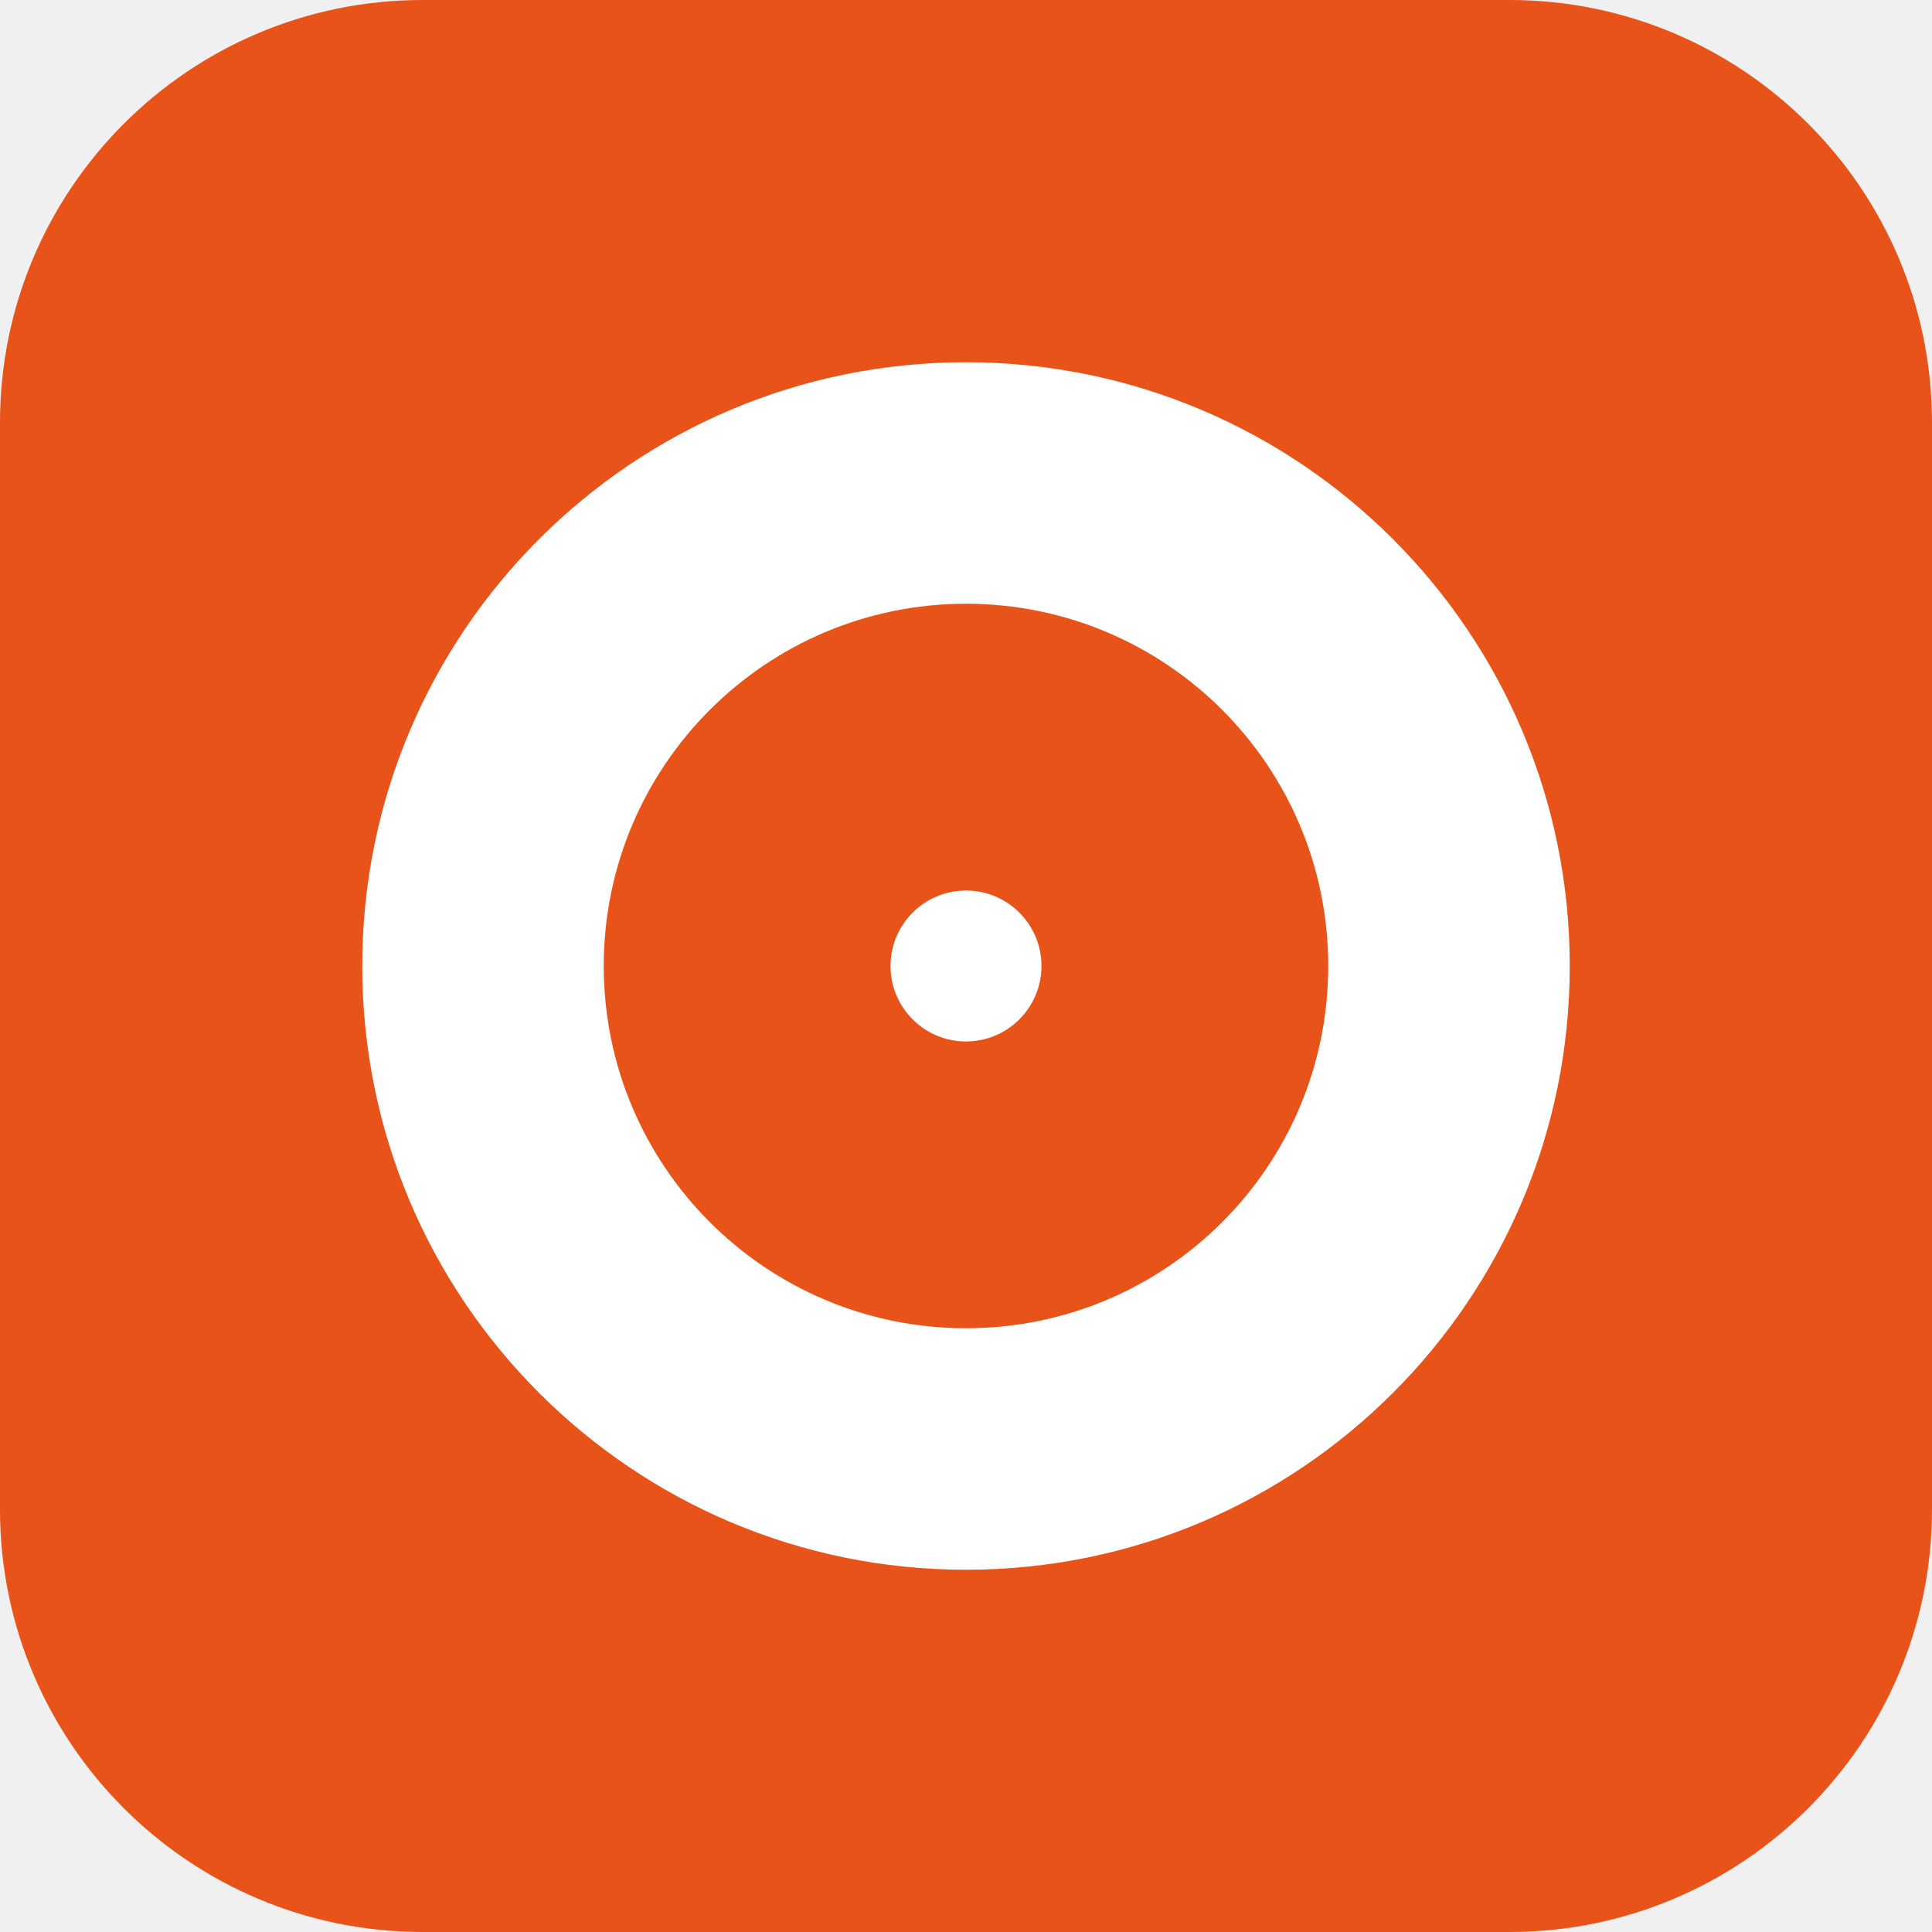
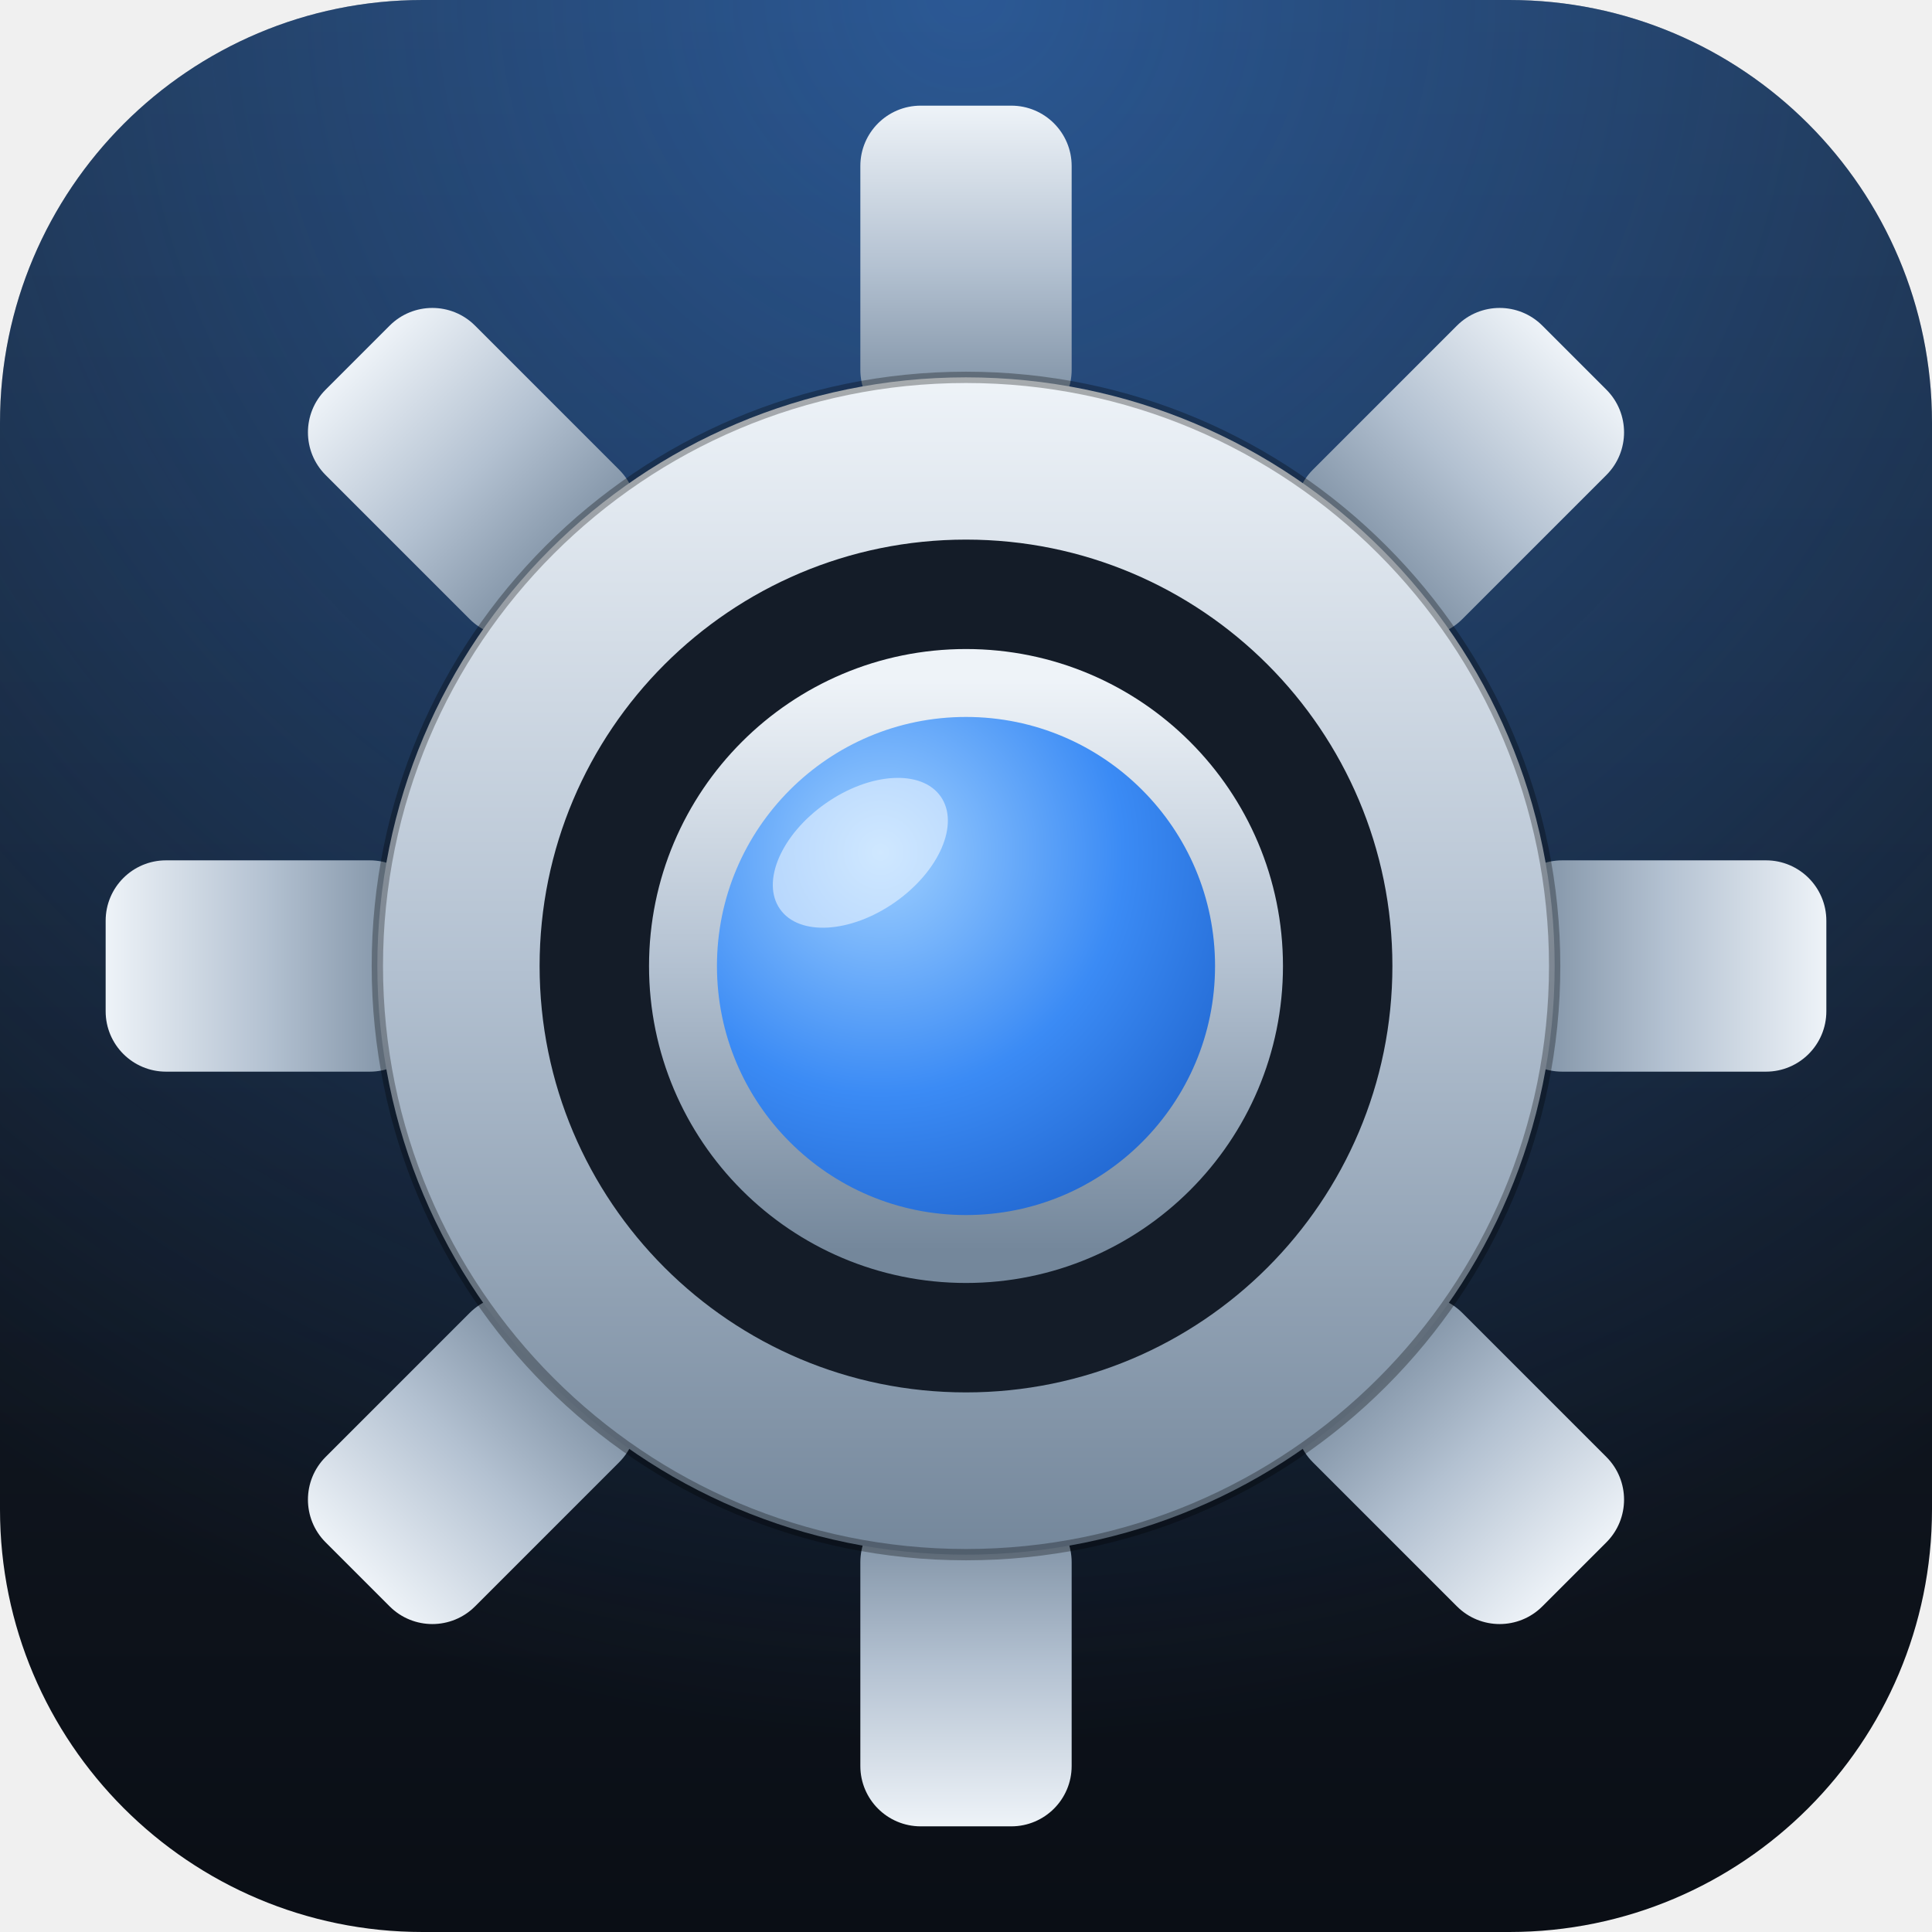
<svg xmlns="http://www.w3.org/2000/svg" viewBox="0 0 512 512">
-   <rect width="512" height="512" rx="112" fill="#e8531a" />
-   <g fill="#fff">
-     <path d="M256 96a160 160 0 100 320 160 160 0 000-320zm0 64a96 96 0 110 192 96 96 0 010-192z" />
-     <circle cx="256" cy="256" r="40" fill="#e8531a" />
-     <circle cx="256" cy="256" r="20" fill="#fff" />
+   <defs>
+     <linearGradient id="bg" x1="0" y1="0" x2="0" y2="1">
+       <stop offset="0" stop-color="#1b2634" />
+       <stop offset="1" stop-color="#0a0e15" />
+     </linearGradient>
+     <radialGradient id="glow" cx=".5" cy="0" r=".9">
+       <stop offset="0" stop-color="#3b8bf5" stop-opacity=".5" />
+       <stop offset="1" stop-color="#3b8bf5" stop-opacity="0" />
+     </radialGradient>
+     <linearGradient id="chrome" x1="0" y1="0" x2="0" y2="1">
+       <stop offset="0" stop-color="#eef3f8" />
+       <stop offset=".5" stop-color="#b3c1d1" />
+       <stop offset="1" stop-color="#74879b" />
+     </linearGradient>
+     <radialGradient id="lens" cx=".35" cy=".3" r=".85">
+       <stop offset="0" stop-color="#9fd0ff" />
+       <stop offset=".5" stop-color="#3b8bf5" />
+       <stop offset="1" stop-color="#1657c0" />
+     </radialGradient>
+   </defs>
+   <rect width="512" height="512" rx="112" fill="url(#bg)" />
+   <rect width="512" height="512" rx="112" fill="url(#glow)" />
+   <g fill="url(#chrome)">
+     <rect x="228" y="28" width="56" height="86" rx="16" />
+     <rect x="228" y="28" width="56" height="86" rx="16" transform="rotate(45 256 256)" />
+     <rect x="228" y="28" width="56" height="86" rx="16" transform="rotate(90 256 256)" />
+     <rect x="228" y="28" width="56" height="86" rx="16" transform="rotate(135 256 256)" />
+     <rect x="228" y="28" width="56" height="86" rx="16" transform="rotate(180 256 256)" />
+     <rect x="228" y="28" width="56" height="86" rx="16" transform="rotate(225 256 256)" />
+     <rect x="228" y="28" width="56" height="86" rx="16" transform="rotate(270 256 256)" />
+     <rect x="228" y="28" width="56" height="86" rx="16" transform="rotate(315 256 256)" />
  </g>
+   <circle cx="256" cy="256" r="156" fill="url(#chrome)" />
+   <circle cx="256" cy="256" r="156" fill="none" stroke="rgba(0,0,0,.3)" stroke-width="3" />
+   <circle cx="256" cy="256" r="113" fill="#141c28" />
+   <circle cx="256" cy="256" r="75" fill="url(#lens)" />
+   <circle cx="256" cy="256" r="75" fill="none" stroke="url(#chrome)" stroke-width="18" />
+   <ellipse cx="228" cy="226" rx="26" ry="16" fill="#fff" opacity=".5" transform="rotate(-35 228 226)" />
</svg>
